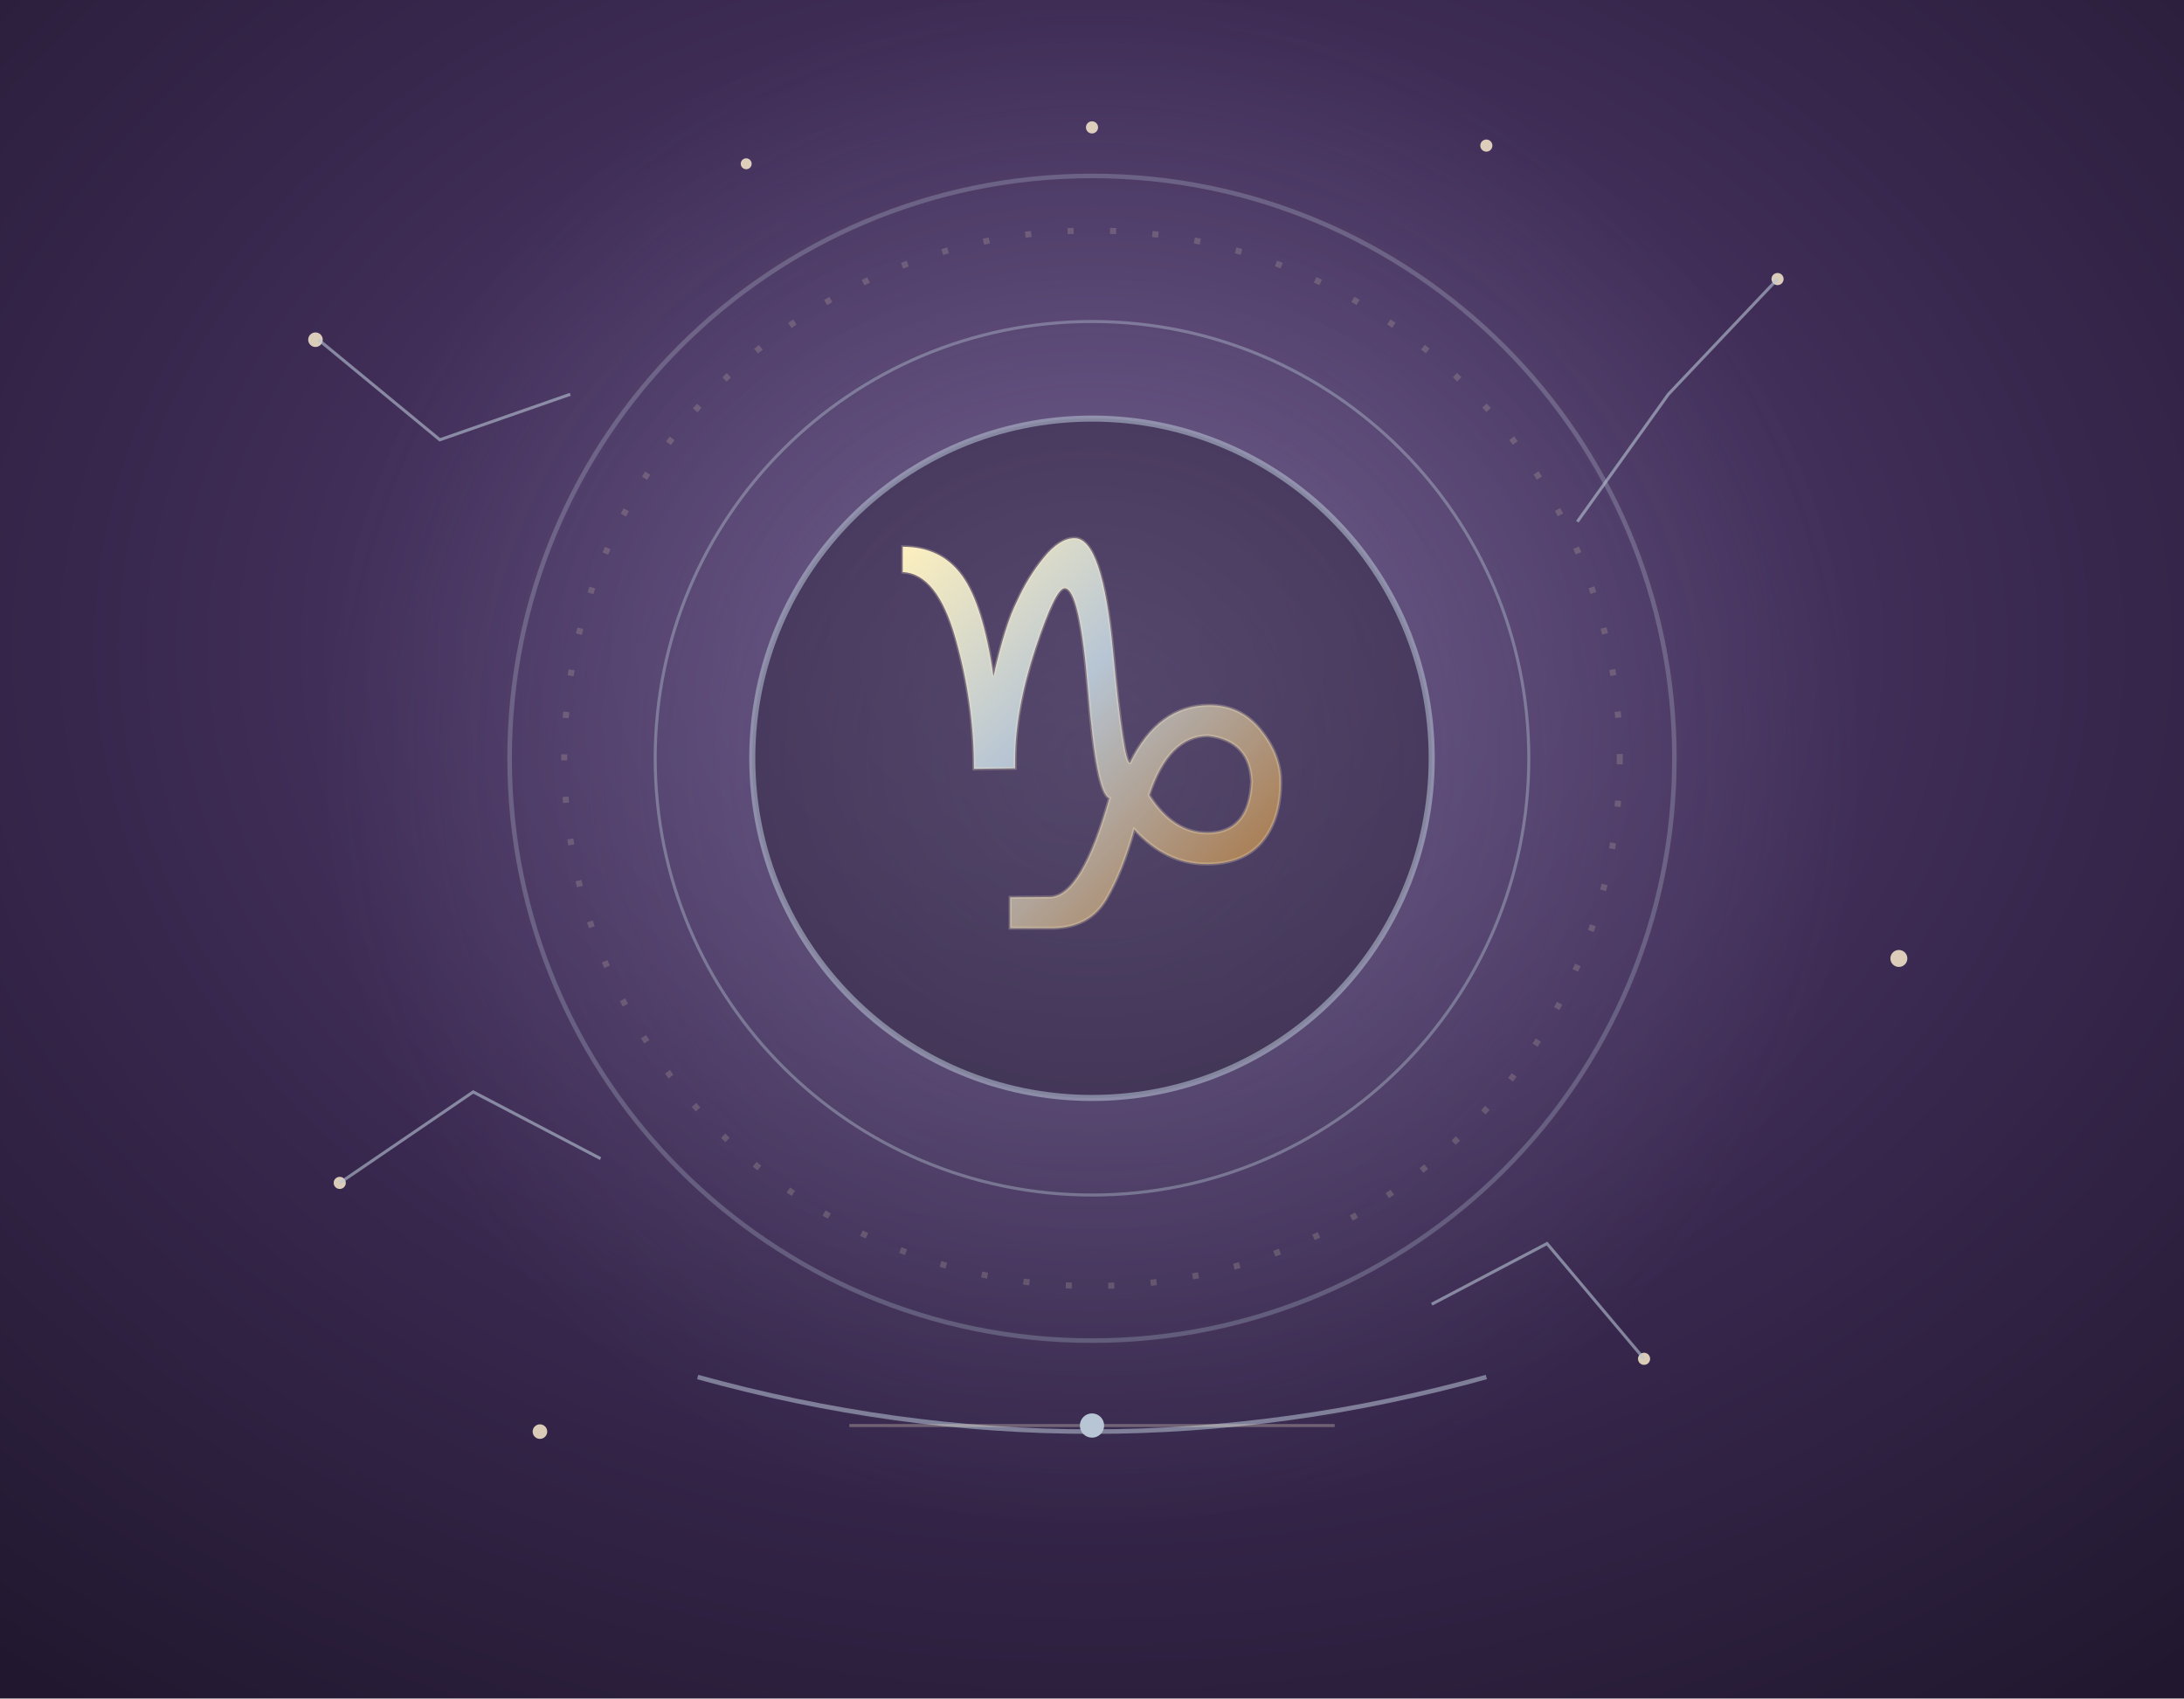
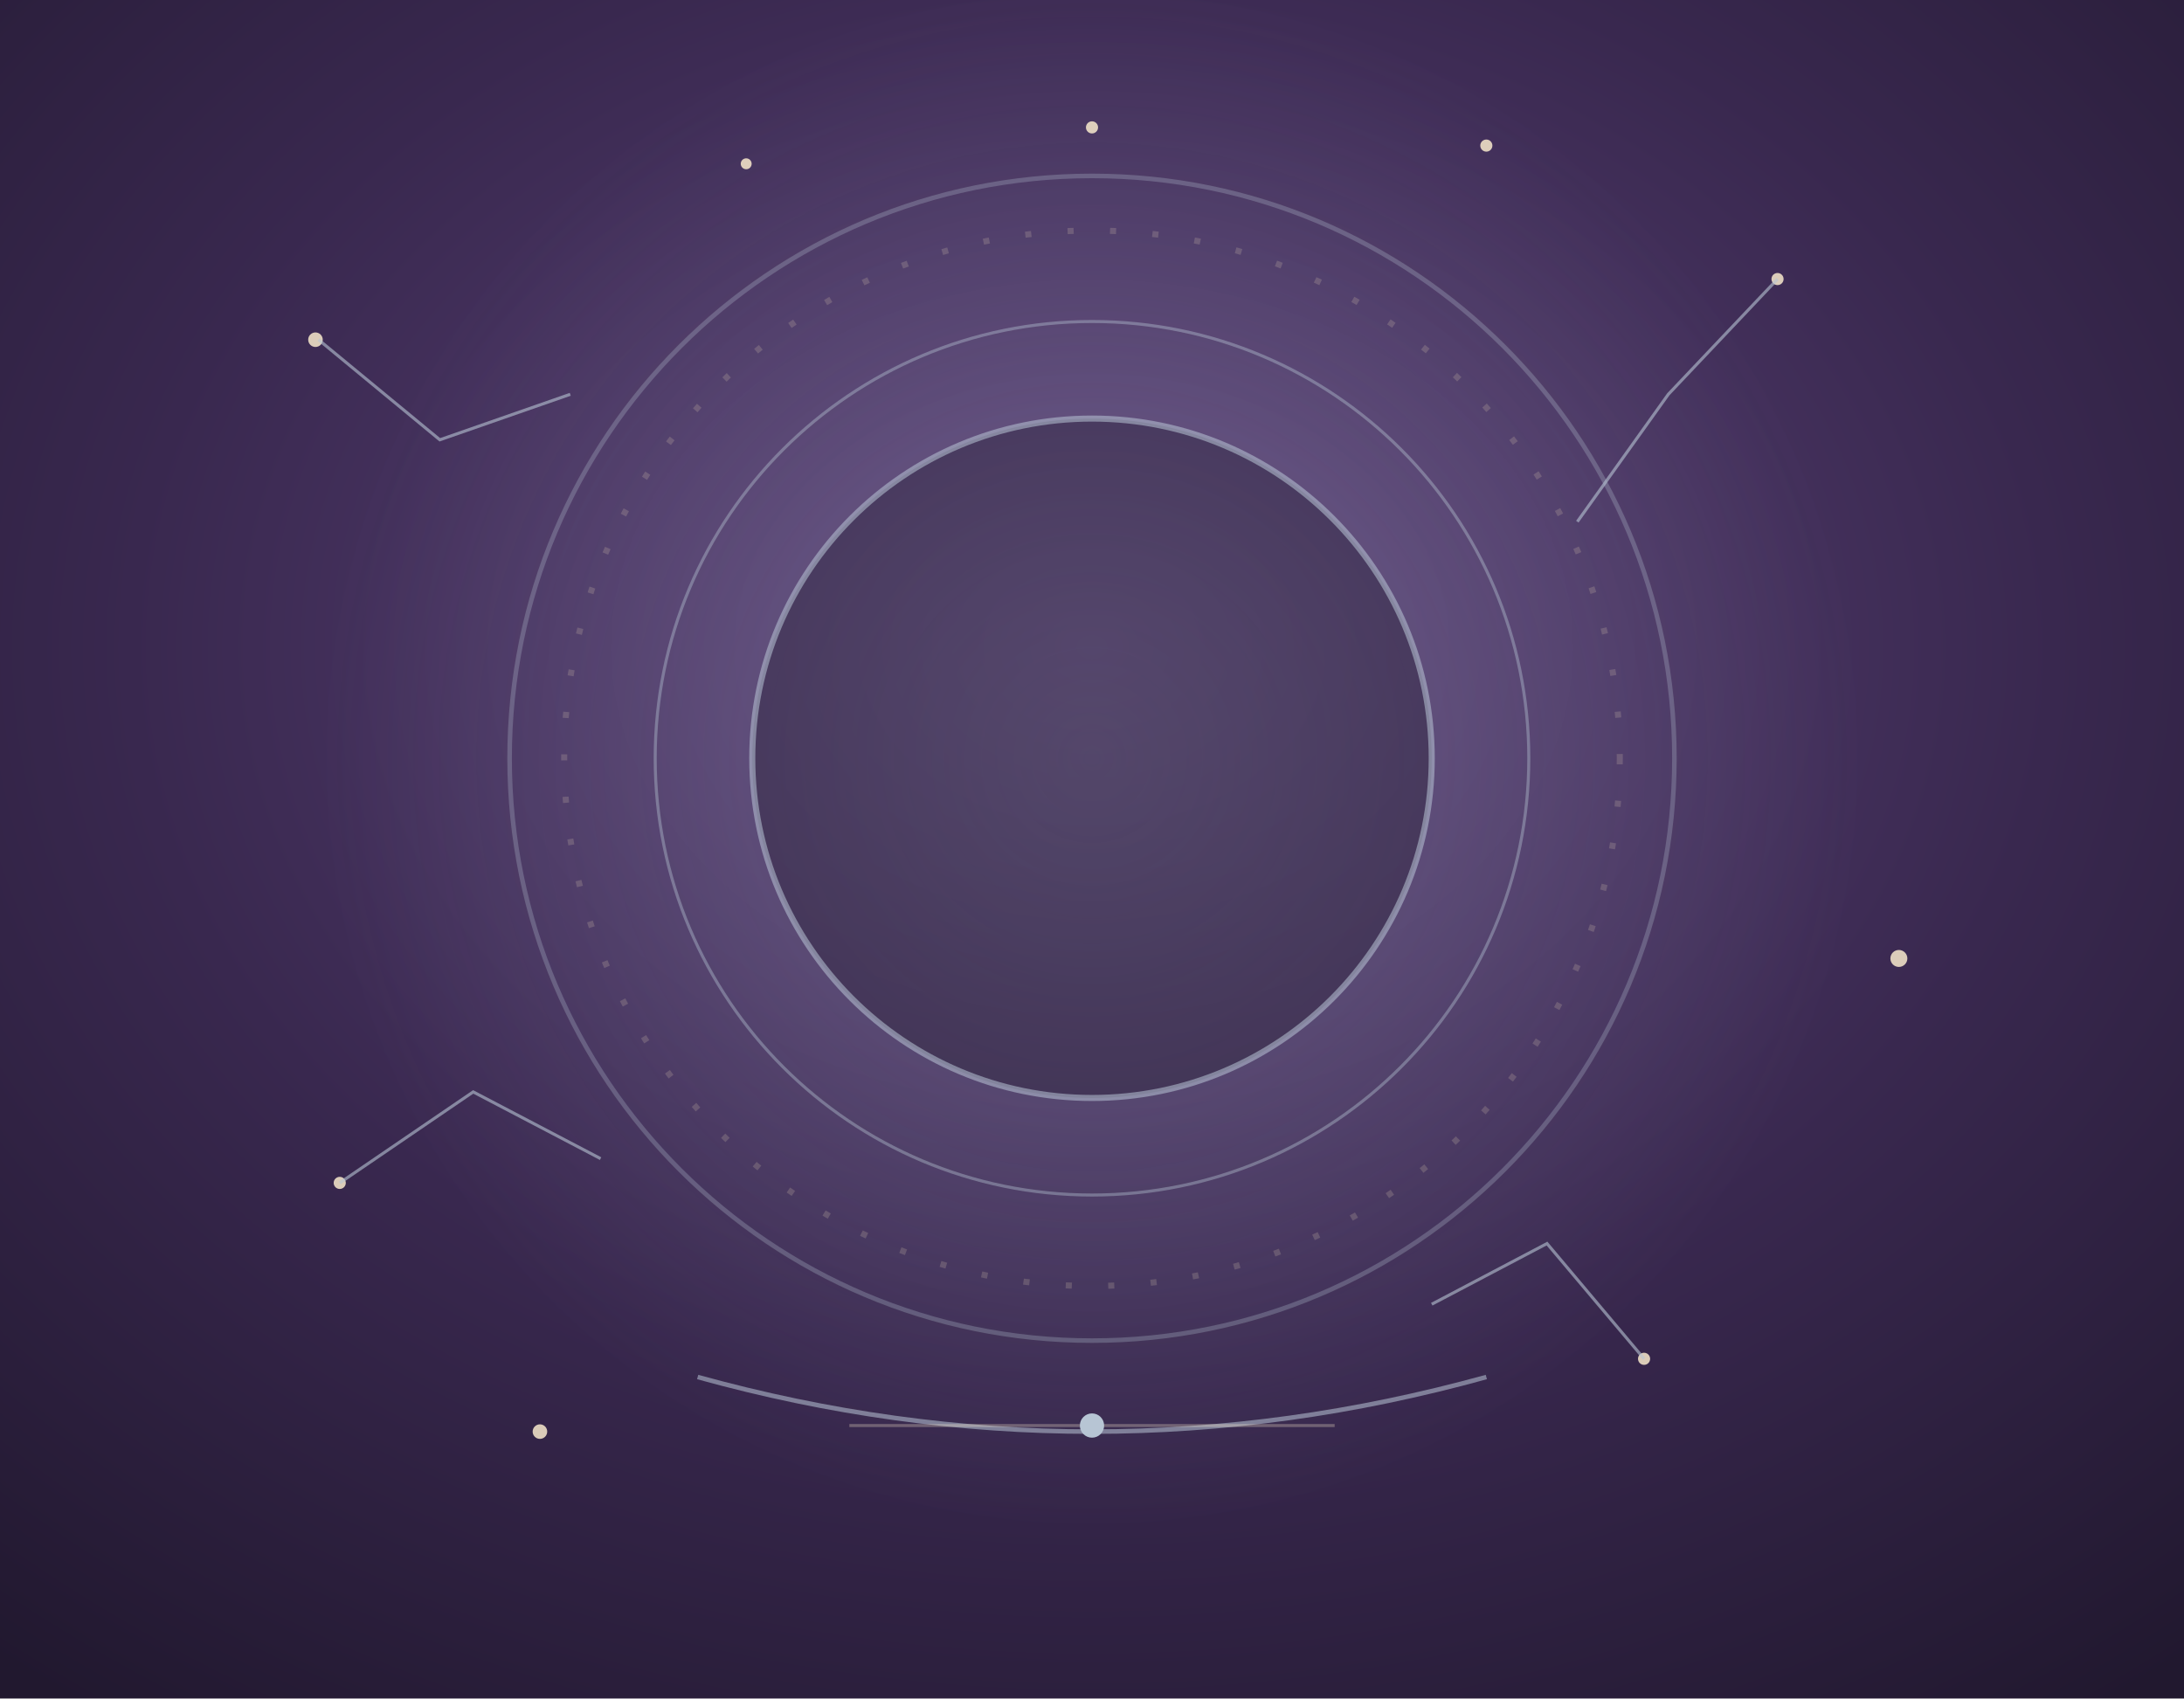
<svg xmlns="http://www.w3.org/2000/svg" width="720" height="560" viewBox="0 0 720 560">
  <defs>
    <radialGradient id="bg" cx="50%" cy="38%" r="78%">
      <stop offset="0" stop-color="#60477E" />
      <stop offset=".56" stop-color="#39284F" />
      <stop offset="1" stop-color="#21182F" />
    </radialGradient>
    <linearGradient id="gold" x1="0" y1="0" x2="1" y2="1">
      <stop offset="0" stop-color="#FFF1BE" />
      <stop offset=".42" stop-color="#B7C5D4" />
      <stop offset="1" stop-color="#A66B32" />
    </linearGradient>
    <radialGradient id="halo">
      <stop offset="0" stop-color="#B7C5D4" stop-opacity=".24" />
      <stop offset="1" stop-color="#B7C5D4" stop-opacity="0" />
    </radialGradient>
  </defs>
  <rect width="720" height="560" fill="url(#bg)" />
  <circle cx="360" cy="250" r="255" fill="url(#halo)" />
  <circle cx="360" cy="250" r="192" fill="none" stroke="#B7C5D4" stroke-opacity=".28" stroke-width="1.5" />
  <circle cx="360" cy="250" r="174" fill="none" stroke="#F9E6BD" stroke-opacity=".18" stroke-dasharray="2 12" stroke-width="2" />
  <circle cx="360" cy="250" r="144" fill="none" stroke="#B7C5D4" stroke-opacity=".4" />
  <g fill="#FFF0D1" opacity=".82">
    <circle cx="104" cy="112" r="2.4" />
    <circle cx="586" cy="92" r="2" />
    <circle cx="626" cy="316" r="2.8" />
    <circle cx="112" cy="390" r="2" />
    <circle cx="246" cy="54" r="1.8" />
    <circle cx="490" cy="48" r="2" />
    <circle cx="542" cy="448" r="2" />
    <circle cx="178" cy="472" r="2.4" />
    <circle cx="360" cy="42" r="2" />
  </g>
  <g stroke="#B7C5D4" stroke-opacity=".6" fill="none">
    <path d="M105 112 L145 145 L188 130 M586 92 L550 130 L520 172 M112 390 L156 360 L198 382 M542 448 L510 410 L472 430" />
  </g>
  <circle cx="360" cy="250" r="112" fill="#1D1529" fill-opacity=".35" stroke="#B7C5D4" stroke-opacity=".55" stroke-width="2" />
-   <text x="360" y="306" text-anchor="middle" font-family="Noto Sans Symbols, DejaVu Sans, sans-serif" font-size="176" fill="url(#gold)" stroke="#FFF0C8" stroke-opacity=".25" stroke-width="1">♑</text>
  <path d="M230 454 Q360 490 490 454" fill="none" stroke="#B7C5D4" stroke-opacity=".55" stroke-width="1.5" />
  <path d="M280 470 H440" stroke="#FFF0D1" stroke-opacity=".28" />
  <circle cx="360" cy="470" r="4" fill="#B7C5D4" />
</svg>
